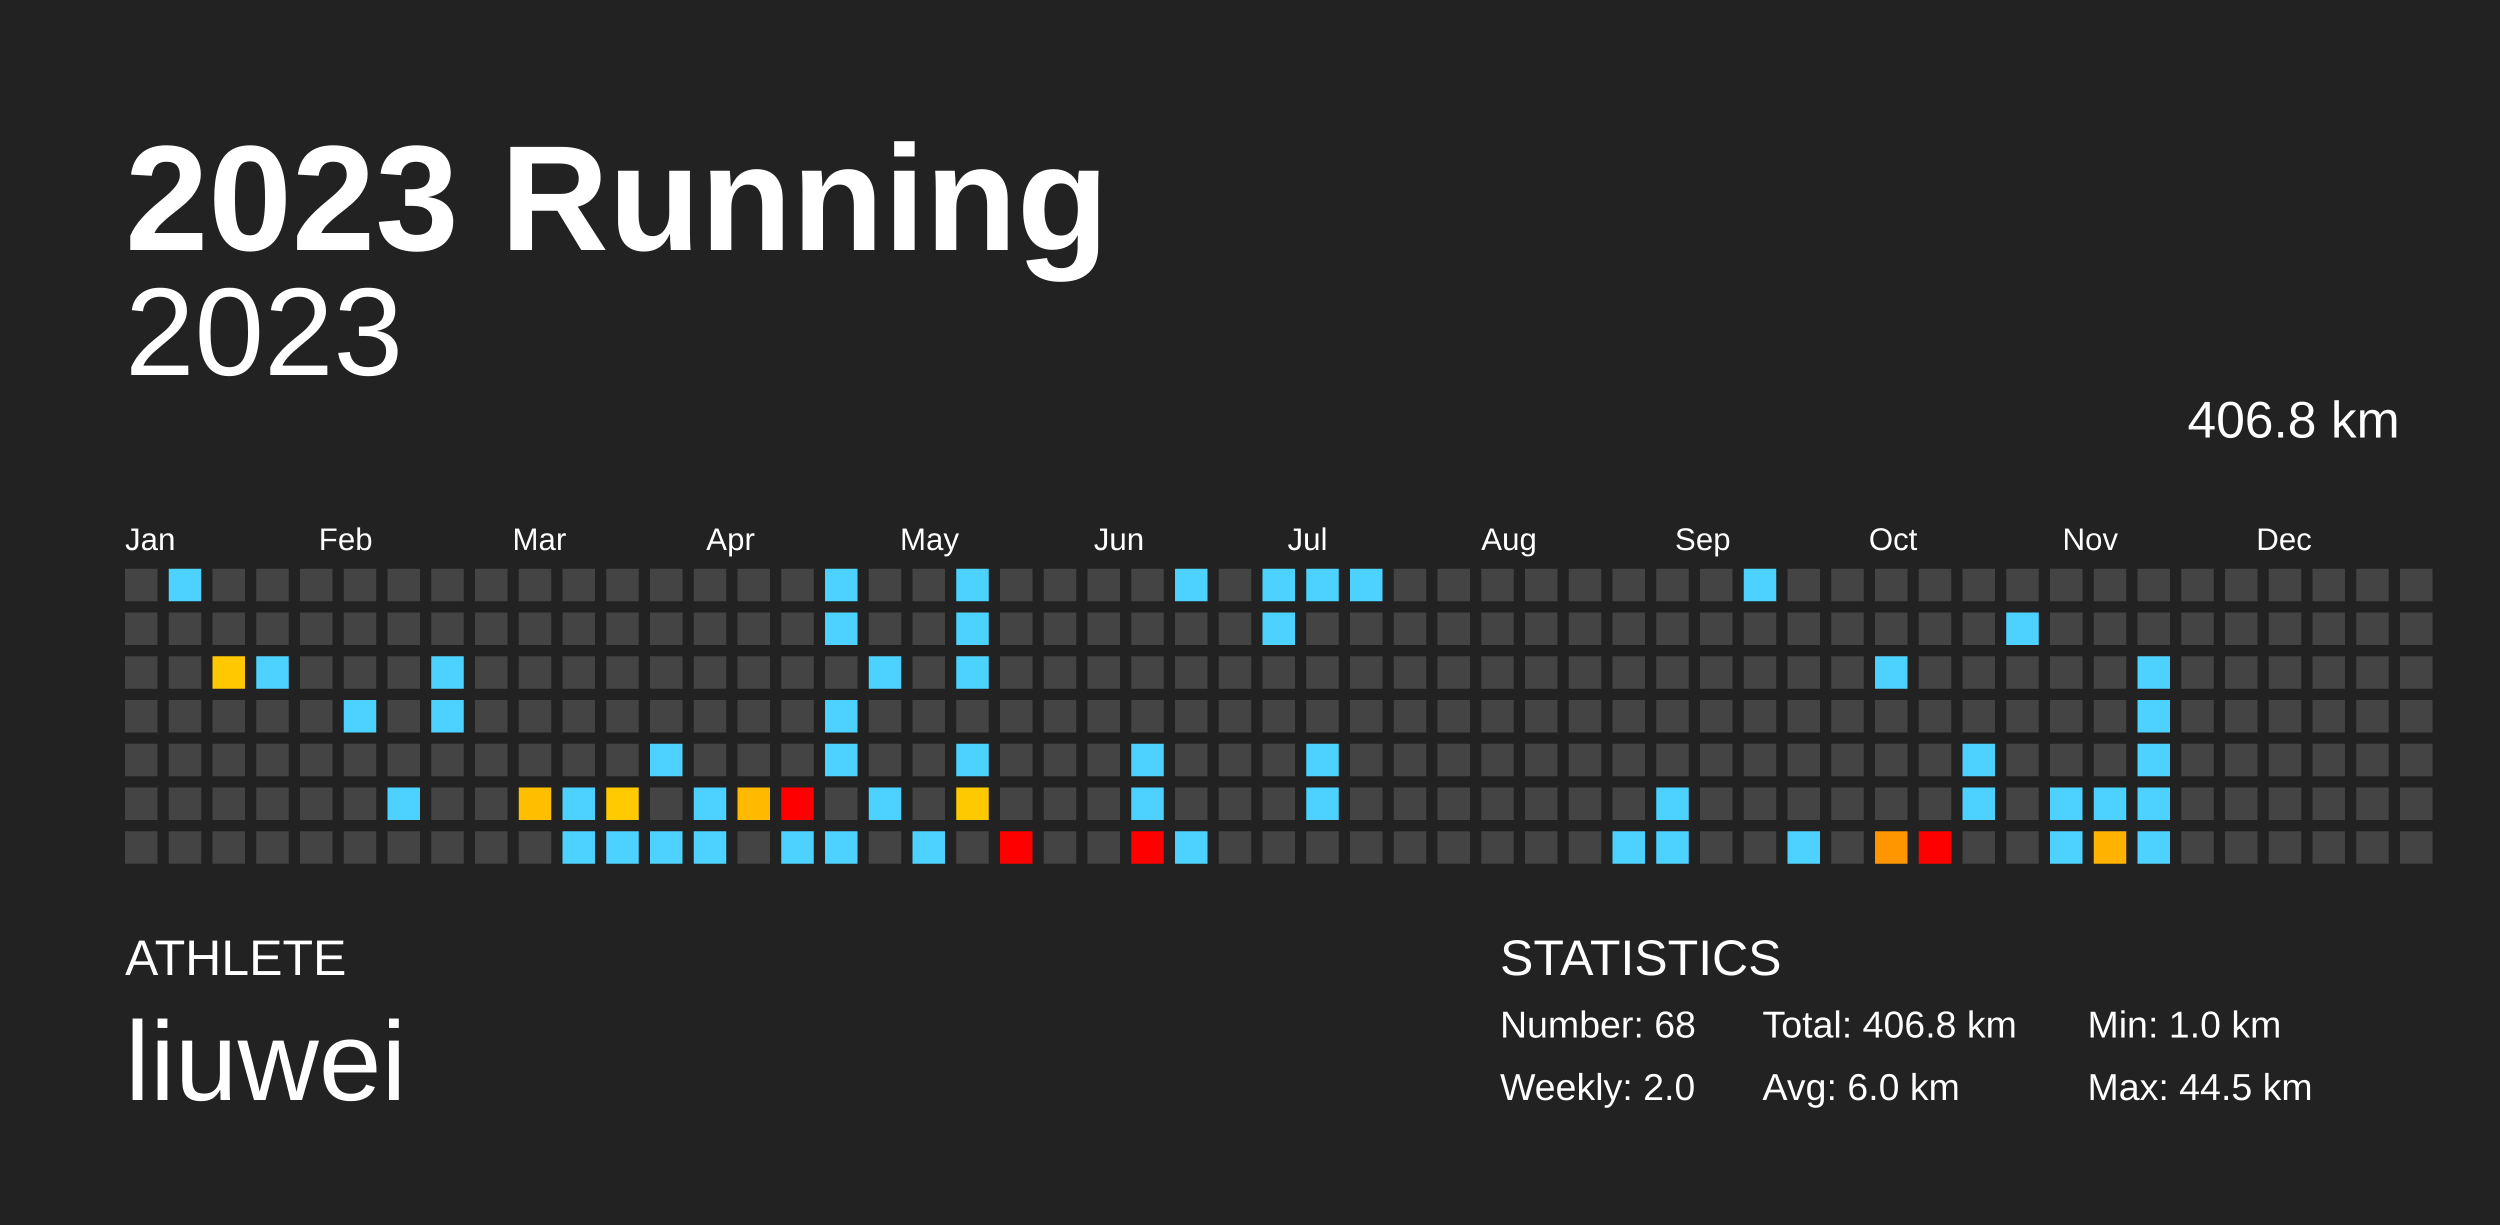
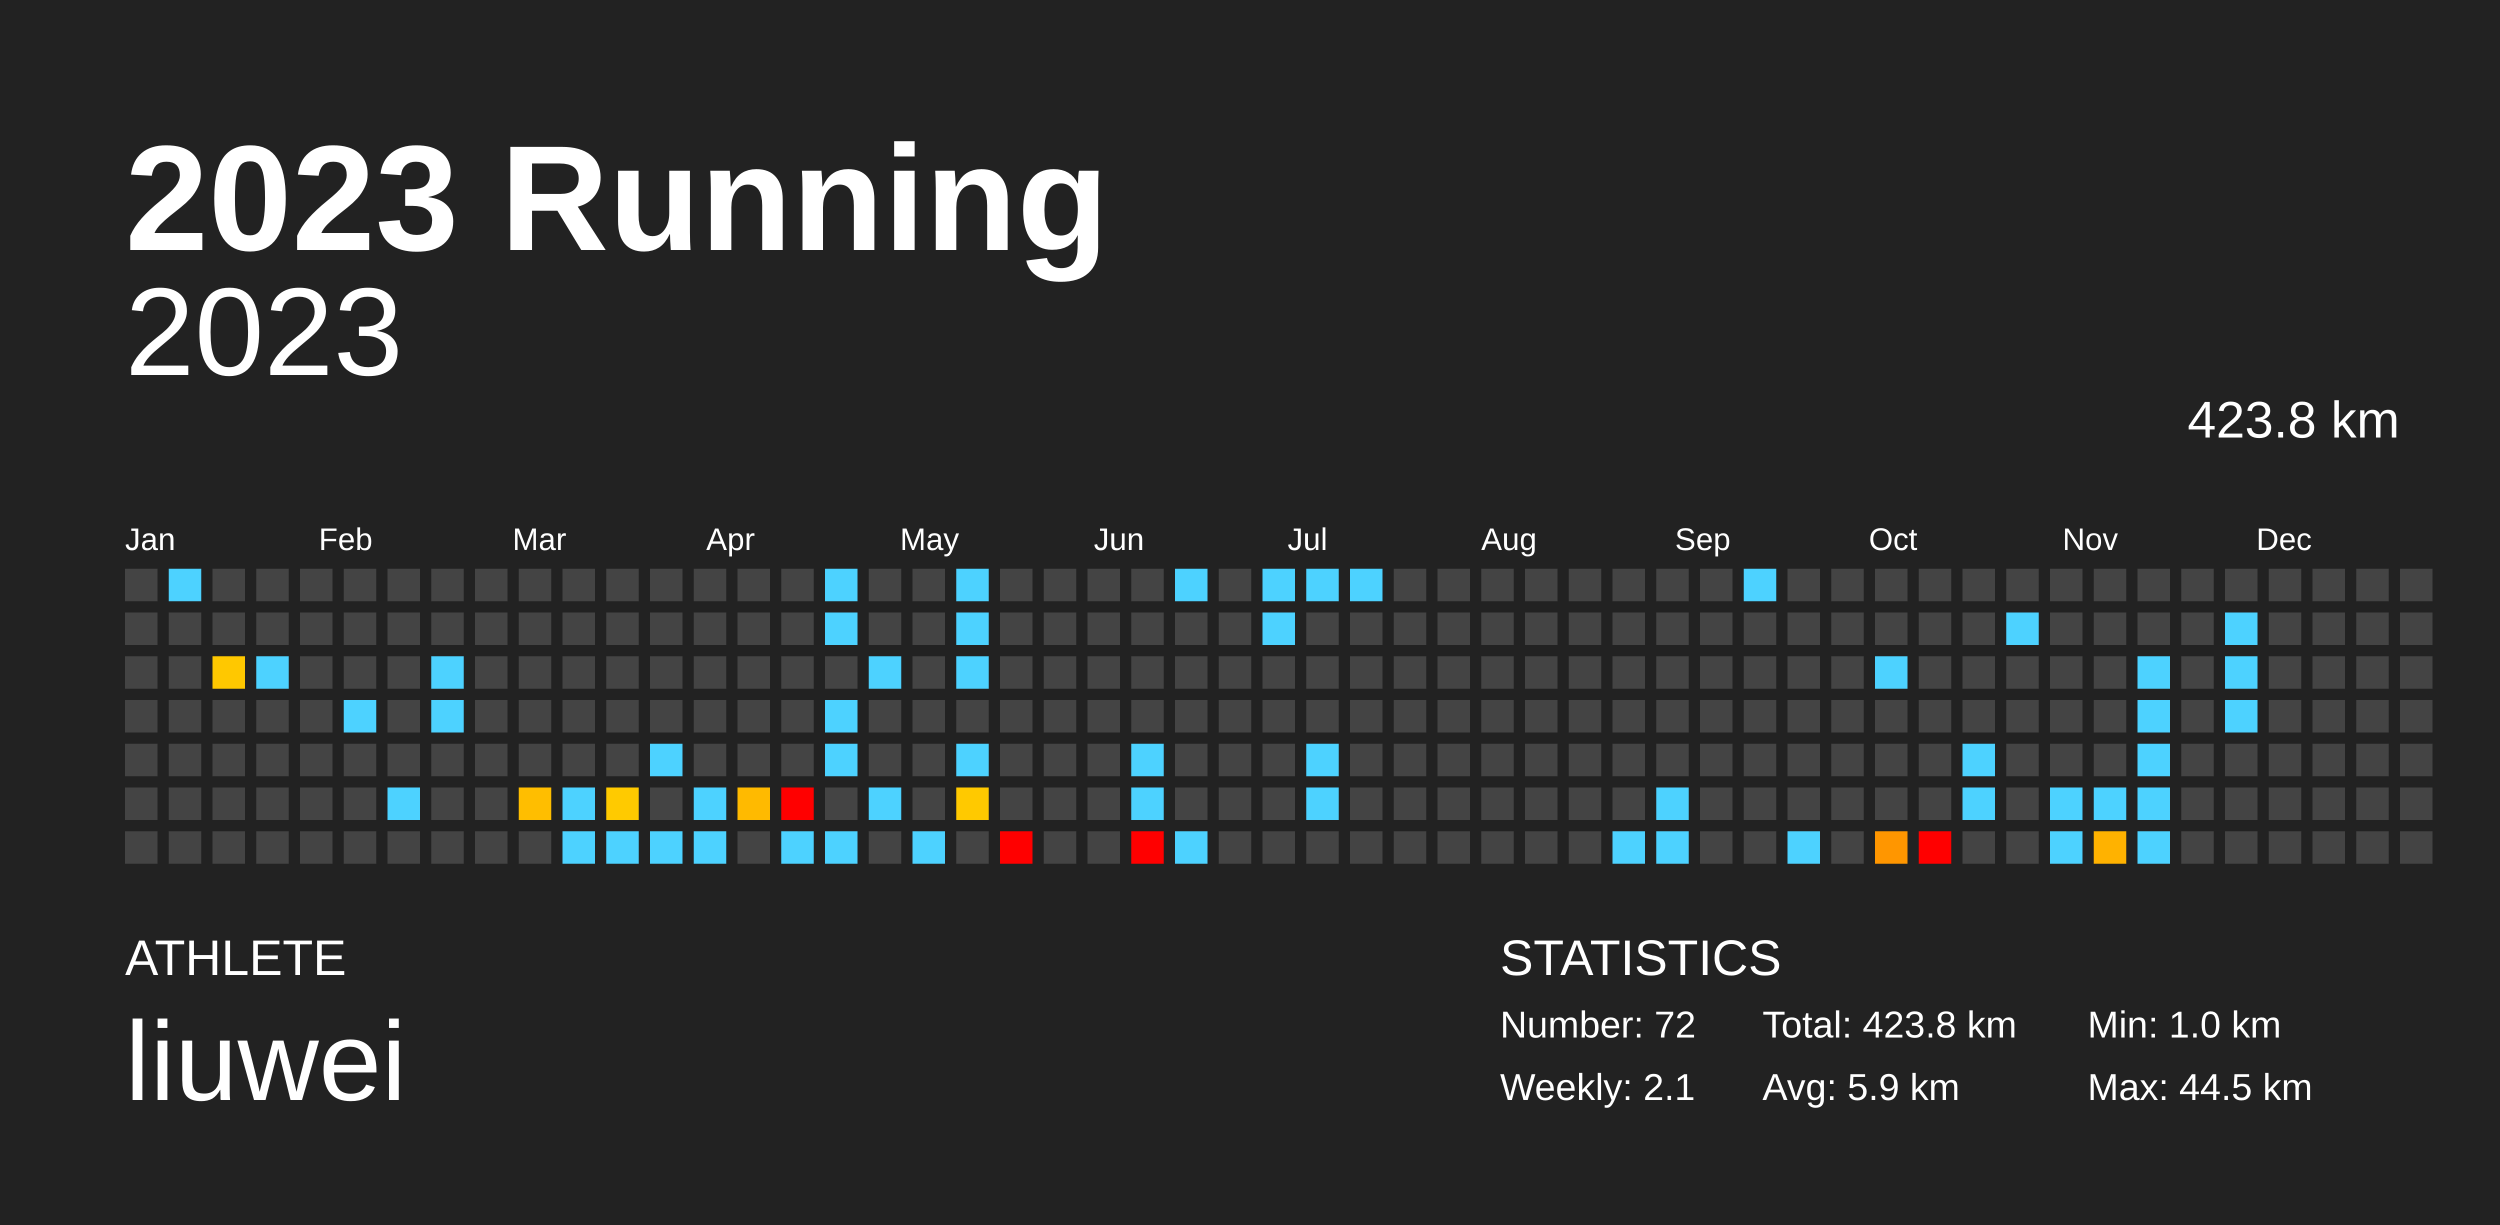
<svg xmlns="http://www.w3.org/2000/svg" baseProfile="full" height="98mm" version="1.1" viewBox="0,0,200,98" width="200mm">
  <defs />
  <rect fill="#222222" height="98" width="200" x="0" y="0" />
  <text fill="#FFFFFF" style="font-size:12px; font-family:Arial; font-weight:bold;" x="10" y="20">2023 Running</text>
  <text fill="#FFFFFF" style="font-size:4px; font-family:Arial" x="10" y="78">ATHLETE</text>
  <text fill="#FFFFFF" style="font-size:9px; font-family:Arial" x="10" y="88">liuwei</text>
  <text fill="#FFFFFF" style="font-size:4px; font-family:Arial" x="120" y="78">STATISTICS</text>
-   <text fill="#FFFFFF" style="font-size:3px; font-family:Arial" x="120" y="83">Number: 68</text>
-   <text fill="#FFFFFF" style="font-size:3px; font-family:Arial" x="120" y="88">Weekly: 2.0</text>
-   <text fill="#FFFFFF" style="font-size:3px; font-family:Arial" x="141" y="83">Total: 406.8 km</text>
-   <text fill="#FFFFFF" style="font-size:3px; font-family:Arial" x="141" y="88">Avg: 6.0 km</text>
+   <text fill="#FFFFFF" style="font-size:3px; font-family:Arial" x="120" y="83">Number: 72</text>
+   <text fill="#FFFFFF" style="font-size:3px; font-family:Arial" x="120" y="88">Weekly: 2.1</text>
+   <text fill="#FFFFFF" style="font-size:3px; font-family:Arial" x="141" y="83">Total: 423.8 km</text>
+   <text fill="#FFFFFF" style="font-size:3px; font-family:Arial" x="141" y="88">Avg: 5.9 km</text>
  <text fill="#FFFFFF" style="font-size:3px; font-family:Arial" x="167" y="83">Min: 1.0 km</text>
  <text fill="#FFFFFF" style="font-size:3px; font-family:Arial" x="167" y="88">Max: 44.5 km</text>
  <text alignment-baseline="hanging" fill="#FFFFFF" style="font-size:10.0px; font-family:Arial;" x="10" y="30">2023</text>
-   <text alignment-baseline="hanging" fill="#FFFFFF" style="font-size:4.125px; font-family:Arial;" x="175" y="35">406.8 km</text>
+   <text alignment-baseline="hanging" fill="#FFFFFF" style="font-size:4.125px; font-family:Arial;" x="175" y="35">423.8 km</text>
  <text fill="#FFFFFF" style="font-size:2.5px; font-family:Arial" x="10.0" y="44">Jan</text>
  <text fill="#FFFFFF" style="font-size:2.5px; font-family:Arial" x="25.5" y="44">Feb</text>
  <text fill="#FFFFFF" style="font-size:2.5px; font-family:Arial" x="41.0" y="44">Mar</text>
  <text fill="#FFFFFF" style="font-size:2.5px; font-family:Arial" x="56.5" y="44">Apr</text>
  <text fill="#FFFFFF" style="font-size:2.5px; font-family:Arial" x="72.0" y="44">May</text>
  <text fill="#FFFFFF" style="font-size:2.5px; font-family:Arial" x="87.5" y="44">Jun</text>
  <text fill="#FFFFFF" style="font-size:2.5px; font-family:Arial" x="103.0" y="44">Jul</text>
  <text fill="#FFFFFF" style="font-size:2.5px; font-family:Arial" x="118.5" y="44">Aug</text>
  <text fill="#FFFFFF" style="font-size:2.5px; font-family:Arial" x="134.0" y="44">Sep</text>
  <text fill="#FFFFFF" style="font-size:2.5px; font-family:Arial" x="149.5" y="44">Oct</text>
  <text fill="#FFFFFF" style="font-size:2.5px; font-family:Arial" x="165.0" y="44">Nov</text>
  <text fill="#FFFFFF" style="font-size:2.5px; font-family:Arial" x="180.5" y="44">Dec</text>
  <rect fill="#444444" height="2.6" width="2.6" x="10.0" y="45.5" />
  <rect fill="#444444" height="2.6" width="2.6" x="10.0" y="49.0" />
  <rect fill="#444444" height="2.6" width="2.6" x="10.0" y="52.5" />
  <rect fill="#444444" height="2.6" width="2.6" x="10.0" y="56.0" />
  <rect fill="#444444" height="2.6" width="2.6" x="10.0" y="59.5" />
  <rect fill="#444444" height="2.6" width="2.6" x="10.0" y="63.0" />
  <rect fill="#444444" height="2.6" width="2.6" x="10.0" y="66.5" />
  <rect fill="#4dd2ff" height="2.6" width="2.6" x="13.5" y="45.5" />
  <rect fill="#444444" height="2.6" width="2.6" x="13.5" y="49.0" />
  <rect fill="#444444" height="2.6" width="2.6" x="13.5" y="52.5" />
  <rect fill="#444444" height="2.6" width="2.6" x="13.5" y="56.0" />
  <rect fill="#444444" height="2.6" width="2.6" x="13.5" y="59.5" />
  <rect fill="#444444" height="2.6" width="2.6" x="13.5" y="63.0" />
  <rect fill="#444444" height="2.6" width="2.6" x="13.5" y="66.5" />
  <rect fill="#444444" height="2.6" width="2.6" x="17.0" y="45.5" />
  <rect fill="#444444" height="2.6" width="2.6" x="17.0" y="49.0" />
  <rect fill="#ffc800" height="2.6" width="2.6" x="17.0" y="52.5" />
  <rect fill="#444444" height="2.6" width="2.6" x="17.0" y="56.0" />
  <rect fill="#444444" height="2.6" width="2.6" x="17.0" y="59.5" />
  <rect fill="#444444" height="2.6" width="2.6" x="17.0" y="63.0" />
  <rect fill="#444444" height="2.6" width="2.6" x="17.0" y="66.5" />
  <rect fill="#444444" height="2.6" width="2.6" x="20.5" y="45.5" />
  <rect fill="#444444" height="2.6" width="2.6" x="20.5" y="49.0" />
  <rect fill="#4dd2ff" height="2.6" width="2.6" x="20.5" y="52.5" />
  <rect fill="#444444" height="2.6" width="2.6" x="20.5" y="56.0" />
  <rect fill="#444444" height="2.6" width="2.6" x="20.5" y="59.5" />
  <rect fill="#444444" height="2.6" width="2.6" x="20.5" y="63.0" />
  <rect fill="#444444" height="2.6" width="2.6" x="20.5" y="66.5" />
  <rect fill="#444444" height="2.6" width="2.6" x="24.0" y="45.5" />
  <rect fill="#444444" height="2.6" width="2.6" x="24.0" y="49.0" />
  <rect fill="#444444" height="2.6" width="2.6" x="24.0" y="52.5" />
  <rect fill="#444444" height="2.6" width="2.6" x="24.0" y="56.0" />
  <rect fill="#444444" height="2.6" width="2.6" x="24.0" y="59.5" />
  <rect fill="#444444" height="2.6" width="2.6" x="24.0" y="63.0" />
  <rect fill="#444444" height="2.6" width="2.6" x="24.0" y="66.5" />
  <rect fill="#444444" height="2.6" width="2.6" x="27.5" y="45.5" />
  <rect fill="#444444" height="2.6" width="2.6" x="27.5" y="49.0" />
  <rect fill="#444444" height="2.6" width="2.6" x="27.5" y="52.5" />
  <rect fill="#4dd2ff" height="2.6" width="2.6" x="27.5" y="56.0" />
  <rect fill="#444444" height="2.6" width="2.6" x="27.5" y="59.5" />
  <rect fill="#444444" height="2.6" width="2.6" x="27.5" y="63.0" />
  <rect fill="#444444" height="2.6" width="2.6" x="27.5" y="66.5" />
  <rect fill="#444444" height="2.6" width="2.6" x="31.0" y="45.5" />
  <rect fill="#444444" height="2.6" width="2.6" x="31.0" y="49.0" />
  <rect fill="#444444" height="2.6" width="2.6" x="31.0" y="52.5" />
  <rect fill="#444444" height="2.6" width="2.6" x="31.0" y="56.0" />
  <rect fill="#444444" height="2.6" width="2.6" x="31.0" y="59.5" />
  <rect fill="#4dd2ff" height="2.6" width="2.6" x="31.0" y="63.0" />
  <rect fill="#444444" height="2.6" width="2.6" x="31.0" y="66.5" />
  <rect fill="#444444" height="2.6" width="2.6" x="34.5" y="45.5" />
  <rect fill="#444444" height="2.6" width="2.6" x="34.5" y="49.0" />
  <rect fill="#4dd2ff" height="2.6" width="2.6" x="34.5" y="52.5" />
  <rect fill="#4dd2ff" height="2.6" width="2.6" x="34.5" y="56.0" />
  <rect fill="#444444" height="2.6" width="2.6" x="34.5" y="59.5" />
  <rect fill="#444444" height="2.6" width="2.6" x="34.5" y="63.0" />
  <rect fill="#444444" height="2.6" width="2.6" x="34.5" y="66.5" />
  <rect fill="#444444" height="2.6" width="2.6" x="38.0" y="45.5" />
  <rect fill="#444444" height="2.6" width="2.6" x="38.0" y="49.0" />
  <rect fill="#444444" height="2.6" width="2.6" x="38.0" y="52.5" />
  <rect fill="#444444" height="2.6" width="2.6" x="38.0" y="56.0" />
  <rect fill="#444444" height="2.6" width="2.6" x="38.0" y="59.5" />
  <rect fill="#444444" height="2.6" width="2.6" x="38.0" y="63.0" />
  <rect fill="#444444" height="2.6" width="2.6" x="38.0" y="66.5" />
  <rect fill="#444444" height="2.6" width="2.6" x="41.5" y="45.5" />
  <rect fill="#444444" height="2.6" width="2.6" x="41.5" y="49.0" />
  <rect fill="#444444" height="2.6" width="2.6" x="41.5" y="52.5" />
  <rect fill="#444444" height="2.6" width="2.6" x="41.5" y="56.0" />
  <rect fill="#444444" height="2.6" width="2.6" x="41.5" y="59.5" />
  <rect fill="#ffbe00" height="2.6" width="2.6" x="41.5" y="63.0" />
  <rect fill="#444444" height="2.6" width="2.6" x="41.5" y="66.5" />
  <rect fill="#444444" height="2.6" width="2.6" x="45.0" y="45.5" />
  <rect fill="#444444" height="2.6" width="2.6" x="45.0" y="49.0" />
  <rect fill="#444444" height="2.6" width="2.6" x="45.0" y="52.5" />
  <rect fill="#444444" height="2.6" width="2.6" x="45.0" y="56.0" />
  <rect fill="#444444" height="2.6" width="2.6" x="45.0" y="59.5" />
  <rect fill="#4dd2ff" height="2.6" width="2.6" x="45.0" y="63.0" />
  <rect fill="#4dd2ff" height="2.6" width="2.6" x="45.0" y="66.5" />
  <rect fill="#444444" height="2.6" width="2.6" x="48.5" y="45.5" />
  <rect fill="#444444" height="2.6" width="2.6" x="48.5" y="49.0" />
  <rect fill="#444444" height="2.6" width="2.6" x="48.5" y="52.5" />
  <rect fill="#444444" height="2.6" width="2.6" x="48.5" y="56.0" />
  <rect fill="#444444" height="2.6" width="2.6" x="48.5" y="59.5" />
  <rect fill="#ffca00" height="2.6" width="2.6" x="48.5" y="63.0" />
  <rect fill="#4dd2ff" height="2.6" width="2.6" x="48.5" y="66.5" />
  <rect fill="#444444" height="2.6" width="2.6" x="52.0" y="45.5" />
  <rect fill="#444444" height="2.6" width="2.6" x="52.0" y="49.0" />
  <rect fill="#444444" height="2.6" width="2.6" x="52.0" y="52.5" />
  <rect fill="#444444" height="2.6" width="2.6" x="52.0" y="56.0" />
  <rect fill="#4dd2ff" height="2.6" width="2.6" x="52.0" y="59.5" />
  <rect fill="#444444" height="2.6" width="2.6" x="52.0" y="63.0" />
  <rect fill="#4dd2ff" height="2.6" width="2.6" x="52.0" y="66.5" />
  <rect fill="#444444" height="2.6" width="2.6" x="55.5" y="45.5" />
  <rect fill="#444444" height="2.6" width="2.6" x="55.5" y="49.0" />
  <rect fill="#444444" height="2.6" width="2.6" x="55.5" y="52.5" />
  <rect fill="#444444" height="2.6" width="2.6" x="55.5" y="56.0" />
  <rect fill="#444444" height="2.6" width="2.6" x="55.5" y="59.5" />
  <rect fill="#4dd2ff" height="2.6" width="2.6" x="55.5" y="63.0" />
  <rect fill="#4dd2ff" height="2.6" width="2.6" x="55.5" y="66.5" />
  <rect fill="#444444" height="2.6" width="2.6" x="59.0" y="45.5" />
  <rect fill="#444444" height="2.6" width="2.6" x="59.0" y="49.0" />
  <rect fill="#444444" height="2.6" width="2.6" x="59.0" y="52.5" />
  <rect fill="#444444" height="2.6" width="2.6" x="59.0" y="56.0" />
  <rect fill="#444444" height="2.6" width="2.6" x="59.0" y="59.5" />
  <rect fill="#ffba00" height="2.6" width="2.6" x="59.0" y="63.0" />
  <rect fill="#444444" height="2.6" width="2.6" x="59.0" y="66.5" />
  <rect fill="#444444" height="2.6" width="2.6" x="62.5" y="45.5" />
  <rect fill="#444444" height="2.6" width="2.6" x="62.5" y="49.0" />
  <rect fill="#444444" height="2.6" width="2.6" x="62.5" y="52.5" />
  <rect fill="#444444" height="2.6" width="2.6" x="62.5" y="56.0" />
  <rect fill="#444444" height="2.6" width="2.6" x="62.5" y="59.5" />
  <rect fill="red" height="2.6" width="2.6" x="62.5" y="63.0" />
  <rect fill="#4dd2ff" height="2.6" width="2.6" x="62.5" y="66.5" />
  <rect fill="#4dd2ff" height="2.6" width="2.6" x="66.0" y="45.5" />
  <rect fill="#4dd2ff" height="2.6" width="2.6" x="66.0" y="49.0" />
  <rect fill="#444444" height="2.6" width="2.6" x="66.0" y="52.5" />
  <rect fill="#4dd2ff" height="2.6" width="2.6" x="66.0" y="56.0" />
  <rect fill="#4dd2ff" height="2.6" width="2.6" x="66.0" y="59.5" />
  <rect fill="#444444" height="2.6" width="2.6" x="66.0" y="63.0" />
  <rect fill="#4dd2ff" height="2.6" width="2.6" x="66.0" y="66.5" />
  <rect fill="#444444" height="2.6" width="2.6" x="69.5" y="45.5" />
  <rect fill="#444444" height="2.6" width="2.6" x="69.5" y="49.0" />
  <rect fill="#4dd2ff" height="2.6" width="2.6" x="69.5" y="52.5" />
  <rect fill="#444444" height="2.6" width="2.6" x="69.5" y="56.0" />
  <rect fill="#444444" height="2.6" width="2.6" x="69.5" y="59.5" />
  <rect fill="#4dd2ff" height="2.6" width="2.6" x="69.5" y="63.0" />
  <rect fill="#444444" height="2.6" width="2.6" x="69.5" y="66.5" />
  <rect fill="#444444" height="2.6" width="2.6" x="73.0" y="45.5" />
  <rect fill="#444444" height="2.6" width="2.6" x="73.0" y="49.0" />
  <rect fill="#444444" height="2.6" width="2.6" x="73.0" y="52.5" />
  <rect fill="#444444" height="2.6" width="2.6" x="73.0" y="56.0" />
  <rect fill="#444444" height="2.6" width="2.6" x="73.0" y="59.5" />
  <rect fill="#444444" height="2.6" width="2.6" x="73.0" y="63.0" />
  <rect fill="#4dd2ff" height="2.6" width="2.6" x="73.0" y="66.5" />
  <rect fill="#4dd2ff" height="2.6" width="2.6" x="76.5" y="45.5" />
  <rect fill="#4dd2ff" height="2.6" width="2.6" x="76.5" y="49.0" />
  <rect fill="#4dd2ff" height="2.6" width="2.6" x="76.5" y="52.5" />
  <rect fill="#444444" height="2.6" width="2.6" x="76.5" y="56.0" />
  <rect fill="#4dd2ff" height="2.6" width="2.6" x="76.5" y="59.5" />
  <rect fill="#ffc900" height="2.6" width="2.6" x="76.5" y="63.0" />
  <rect fill="#444444" height="2.6" width="2.6" x="76.5" y="66.5" />
  <rect fill="#444444" height="2.6" width="2.6" x="80.0" y="45.5" />
  <rect fill="#444444" height="2.6" width="2.6" x="80.0" y="49.0" />
  <rect fill="#444444" height="2.6" width="2.6" x="80.0" y="52.5" />
  <rect fill="#444444" height="2.6" width="2.6" x="80.0" y="56.0" />
  <rect fill="#444444" height="2.6" width="2.6" x="80.0" y="59.5" />
  <rect fill="#444444" height="2.6" width="2.6" x="80.0" y="63.0" />
  <rect fill="red" height="2.6" width="2.6" x="80.0" y="66.5" />
  <rect fill="#444444" height="2.6" width="2.6" x="83.5" y="45.5" />
  <rect fill="#444444" height="2.6" width="2.6" x="83.5" y="49.0" />
  <rect fill="#444444" height="2.6" width="2.6" x="83.5" y="52.5" />
  <rect fill="#444444" height="2.6" width="2.6" x="83.5" y="56.0" />
  <rect fill="#444444" height="2.6" width="2.6" x="83.5" y="59.5" />
  <rect fill="#444444" height="2.6" width="2.6" x="83.5" y="63.0" />
  <rect fill="#444444" height="2.6" width="2.6" x="83.5" y="66.5" />
  <rect fill="#444444" height="2.6" width="2.6" x="87.0" y="45.5" />
  <rect fill="#444444" height="2.6" width="2.6" x="87.0" y="49.0" />
  <rect fill="#444444" height="2.6" width="2.6" x="87.0" y="52.5" />
  <rect fill="#444444" height="2.6" width="2.6" x="87.0" y="56.0" />
  <rect fill="#444444" height="2.6" width="2.6" x="87.0" y="59.5" />
  <rect fill="#444444" height="2.6" width="2.6" x="87.0" y="63.0" />
  <rect fill="#444444" height="2.6" width="2.6" x="87.0" y="66.5" />
  <rect fill="#444444" height="2.6" width="2.6" x="90.5" y="45.5" />
  <rect fill="#444444" height="2.6" width="2.6" x="90.5" y="49.0" />
  <rect fill="#444444" height="2.6" width="2.6" x="90.5" y="52.5" />
  <rect fill="#444444" height="2.6" width="2.6" x="90.5" y="56.0" />
  <rect fill="#4dd2ff" height="2.6" width="2.6" x="90.5" y="59.5" />
  <rect fill="#4dd2ff" height="2.6" width="2.6" x="90.5" y="63.0" />
  <rect fill="red" height="2.6" width="2.6" x="90.5" y="66.5" />
  <rect fill="#4dd2ff" height="2.6" width="2.6" x="94.0" y="45.5" />
  <rect fill="#444444" height="2.6" width="2.6" x="94.0" y="49.0" />
  <rect fill="#444444" height="2.6" width="2.6" x="94.0" y="52.5" />
  <rect fill="#444444" height="2.6" width="2.6" x="94.0" y="56.0" />
  <rect fill="#444444" height="2.6" width="2.6" x="94.0" y="59.5" />
  <rect fill="#444444" height="2.6" width="2.6" x="94.0" y="63.0" />
  <rect fill="#4dd2ff" height="2.6" width="2.6" x="94.0" y="66.5" />
  <rect fill="#444444" height="2.6" width="2.6" x="97.5" y="45.5" />
  <rect fill="#444444" height="2.6" width="2.6" x="97.5" y="49.0" />
  <rect fill="#444444" height="2.6" width="2.6" x="97.5" y="52.5" />
  <rect fill="#444444" height="2.6" width="2.6" x="97.5" y="56.0" />
  <rect fill="#444444" height="2.6" width="2.6" x="97.5" y="59.5" />
  <rect fill="#444444" height="2.6" width="2.6" x="97.5" y="63.0" />
  <rect fill="#444444" height="2.6" width="2.6" x="97.5" y="66.5" />
  <rect fill="#4dd2ff" height="2.6" width="2.6" x="101.0" y="45.5" />
  <rect fill="#4dd2ff" height="2.6" width="2.6" x="101.0" y="49.0" />
  <rect fill="#444444" height="2.6" width="2.6" x="101.0" y="52.5" />
  <rect fill="#444444" height="2.6" width="2.6" x="101.0" y="56.0" />
  <rect fill="#444444" height="2.6" width="2.6" x="101.0" y="59.5" />
  <rect fill="#444444" height="2.6" width="2.6" x="101.0" y="63.0" />
  <rect fill="#444444" height="2.6" width="2.6" x="101.0" y="66.5" />
  <rect fill="#4dd2ff" height="2.6" width="2.6" x="104.5" y="45.5" />
  <rect fill="#444444" height="2.6" width="2.6" x="104.5" y="49.0" />
  <rect fill="#444444" height="2.6" width="2.6" x="104.5" y="52.5" />
  <rect fill="#444444" height="2.6" width="2.6" x="104.5" y="56.0" />
  <rect fill="#4dd2ff" height="2.6" width="2.6" x="104.5" y="59.5" />
  <rect fill="#4dd2ff" height="2.6" width="2.6" x="104.5" y="63.0" />
  <rect fill="#444444" height="2.6" width="2.6" x="104.5" y="66.5" />
  <rect fill="#4dd2ff" height="2.6" width="2.6" x="108.0" y="45.5" />
  <rect fill="#444444" height="2.6" width="2.6" x="108.0" y="49.0" />
  <rect fill="#444444" height="2.6" width="2.6" x="108.0" y="52.5" />
  <rect fill="#444444" height="2.6" width="2.6" x="108.0" y="56.0" />
  <rect fill="#444444" height="2.6" width="2.6" x="108.0" y="59.5" />
  <rect fill="#444444" height="2.6" width="2.6" x="108.0" y="63.0" />
  <rect fill="#444444" height="2.6" width="2.6" x="108.0" y="66.5" />
  <rect fill="#444444" height="2.6" width="2.6" x="111.5" y="45.5" />
  <rect fill="#444444" height="2.6" width="2.6" x="111.5" y="49.0" />
  <rect fill="#444444" height="2.6" width="2.6" x="111.5" y="52.5" />
  <rect fill="#444444" height="2.6" width="2.6" x="111.5" y="56.0" />
  <rect fill="#444444" height="2.6" width="2.6" x="111.5" y="59.5" />
  <rect fill="#444444" height="2.6" width="2.6" x="111.5" y="63.0" />
  <rect fill="#444444" height="2.6" width="2.6" x="111.5" y="66.5" />
  <rect fill="#444444" height="2.6" width="2.6" x="115.0" y="45.5" />
  <rect fill="#444444" height="2.6" width="2.6" x="115.0" y="49.0" />
  <rect fill="#444444" height="2.6" width="2.6" x="115.0" y="52.5" />
  <rect fill="#444444" height="2.6" width="2.6" x="115.0" y="56.0" />
  <rect fill="#444444" height="2.6" width="2.6" x="115.0" y="59.5" />
  <rect fill="#444444" height="2.6" width="2.6" x="115.0" y="63.0" />
  <rect fill="#444444" height="2.6" width="2.6" x="115.0" y="66.5" />
  <rect fill="#444444" height="2.6" width="2.6" x="118.5" y="45.5" />
  <rect fill="#444444" height="2.6" width="2.6" x="118.5" y="49.0" />
  <rect fill="#444444" height="2.6" width="2.6" x="118.5" y="52.5" />
  <rect fill="#444444" height="2.6" width="2.6" x="118.5" y="56.0" />
  <rect fill="#444444" height="2.6" width="2.6" x="118.5" y="59.5" />
  <rect fill="#444444" height="2.6" width="2.6" x="118.5" y="63.0" />
  <rect fill="#444444" height="2.6" width="2.6" x="118.5" y="66.5" />
  <rect fill="#444444" height="2.6" width="2.6" x="122.0" y="45.5" />
  <rect fill="#444444" height="2.6" width="2.6" x="122.0" y="49.0" />
  <rect fill="#444444" height="2.6" width="2.6" x="122.0" y="52.5" />
  <rect fill="#444444" height="2.6" width="2.6" x="122.0" y="56.0" />
  <rect fill="#444444" height="2.6" width="2.6" x="122.0" y="59.5" />
  <rect fill="#444444" height="2.6" width="2.6" x="122.0" y="63.0" />
  <rect fill="#444444" height="2.6" width="2.6" x="122.0" y="66.5" />
  <rect fill="#444444" height="2.6" width="2.6" x="125.5" y="45.5" />
  <rect fill="#444444" height="2.6" width="2.6" x="125.5" y="49.0" />
  <rect fill="#444444" height="2.6" width="2.6" x="125.5" y="52.5" />
  <rect fill="#444444" height="2.6" width="2.6" x="125.5" y="56.0" />
  <rect fill="#444444" height="2.6" width="2.6" x="125.5" y="59.5" />
  <rect fill="#444444" height="2.6" width="2.6" x="125.5" y="63.0" />
  <rect fill="#444444" height="2.6" width="2.6" x="125.5" y="66.5" />
  <rect fill="#444444" height="2.6" width="2.6" x="129.0" y="45.5" />
  <rect fill="#444444" height="2.6" width="2.6" x="129.0" y="49.0" />
  <rect fill="#444444" height="2.6" width="2.6" x="129.0" y="52.5" />
  <rect fill="#444444" height="2.6" width="2.6" x="129.0" y="56.0" />
  <rect fill="#444444" height="2.6" width="2.6" x="129.0" y="59.5" />
  <rect fill="#444444" height="2.6" width="2.6" x="129.0" y="63.0" />
  <rect fill="#4dd2ff" height="2.6" width="2.6" x="129.0" y="66.5" />
  <rect fill="#444444" height="2.6" width="2.6" x="132.5" y="45.5" />
  <rect fill="#444444" height="2.6" width="2.6" x="132.5" y="49.0" />
  <rect fill="#444444" height="2.6" width="2.6" x="132.5" y="52.5" />
  <rect fill="#444444" height="2.6" width="2.6" x="132.5" y="56.0" />
  <rect fill="#444444" height="2.6" width="2.6" x="132.5" y="59.5" />
  <rect fill="#4dd2ff" height="2.6" width="2.6" x="132.5" y="63.0" />
  <rect fill="#4dd2ff" height="2.6" width="2.6" x="132.5" y="66.5" />
  <rect fill="#444444" height="2.6" width="2.6" x="136.0" y="45.5" />
  <rect fill="#444444" height="2.6" width="2.6" x="136.0" y="49.0" />
  <rect fill="#444444" height="2.6" width="2.6" x="136.0" y="52.5" />
  <rect fill="#444444" height="2.6" width="2.6" x="136.0" y="56.0" />
  <rect fill="#444444" height="2.6" width="2.6" x="136.0" y="59.5" />
  <rect fill="#444444" height="2.6" width="2.6" x="136.0" y="63.0" />
  <rect fill="#444444" height="2.6" width="2.6" x="136.0" y="66.5" />
  <rect fill="#4dd2ff" height="2.6" width="2.6" x="139.5" y="45.5" />
  <rect fill="#444444" height="2.6" width="2.6" x="139.5" y="49.0" />
  <rect fill="#444444" height="2.6" width="2.6" x="139.5" y="52.5" />
  <rect fill="#444444" height="2.6" width="2.6" x="139.5" y="56.0" />
  <rect fill="#444444" height="2.6" width="2.6" x="139.5" y="59.5" />
  <rect fill="#444444" height="2.6" width="2.6" x="139.5" y="63.0" />
  <rect fill="#444444" height="2.6" width="2.6" x="139.5" y="66.5" />
  <rect fill="#444444" height="2.6" width="2.6" x="143.0" y="45.5" />
  <rect fill="#444444" height="2.6" width="2.6" x="143.0" y="49.0" />
  <rect fill="#444444" height="2.6" width="2.6" x="143.0" y="52.5" />
  <rect fill="#444444" height="2.6" width="2.6" x="143.0" y="56.0" />
  <rect fill="#444444" height="2.6" width="2.6" x="143.0" y="59.5" />
  <rect fill="#444444" height="2.6" width="2.6" x="143.0" y="63.0" />
  <rect fill="#4dd2ff" height="2.6" width="2.6" x="143.0" y="66.5" />
  <rect fill="#444444" height="2.6" width="2.6" x="146.5" y="45.5" />
  <rect fill="#444444" height="2.6" width="2.6" x="146.5" y="49.0" />
  <rect fill="#444444" height="2.6" width="2.6" x="146.5" y="52.5" />
  <rect fill="#444444" height="2.6" width="2.6" x="146.5" y="56.0" />
  <rect fill="#444444" height="2.6" width="2.6" x="146.5" y="59.5" />
  <rect fill="#444444" height="2.6" width="2.6" x="146.5" y="63.0" />
  <rect fill="#444444" height="2.6" width="2.6" x="146.5" y="66.5" />
  <rect fill="#444444" height="2.6" width="2.6" x="150.0" y="45.5" />
  <rect fill="#444444" height="2.6" width="2.6" x="150.0" y="49.0" />
  <rect fill="#4dd2ff" height="2.6" width="2.6" x="150.0" y="52.5" />
  <rect fill="#444444" height="2.6" width="2.6" x="150.0" y="56.0" />
  <rect fill="#444444" height="2.6" width="2.6" x="150.0" y="59.5" />
  <rect fill="#444444" height="2.6" width="2.6" x="150.0" y="63.0" />
  <rect fill="#ff9600" height="2.6" width="2.6" x="150.0" y="66.5" />
  <rect fill="#444444" height="2.6" width="2.6" x="153.5" y="45.5" />
  <rect fill="#444444" height="2.6" width="2.6" x="153.5" y="49.0" />
  <rect fill="#444444" height="2.6" width="2.6" x="153.5" y="52.5" />
  <rect fill="#444444" height="2.6" width="2.6" x="153.5" y="56.0" />
  <rect fill="#444444" height="2.6" width="2.6" x="153.5" y="59.5" />
  <rect fill="#444444" height="2.6" width="2.6" x="153.5" y="63.0" />
  <rect fill="red" height="2.6" width="2.6" x="153.5" y="66.5" />
  <rect fill="#444444" height="2.6" width="2.6" x="157.0" y="45.5" />
  <rect fill="#444444" height="2.6" width="2.6" x="157.0" y="49.0" />
  <rect fill="#444444" height="2.6" width="2.6" x="157.0" y="52.5" />
  <rect fill="#444444" height="2.6" width="2.6" x="157.0" y="56.0" />
  <rect fill="#4dd2ff" height="2.6" width="2.6" x="157.0" y="59.5" />
  <rect fill="#4dd2ff" height="2.6" width="2.6" x="157.0" y="63.0" />
  <rect fill="#444444" height="2.6" width="2.6" x="157.0" y="66.5" />
  <rect fill="#444444" height="2.6" width="2.6" x="160.5" y="45.5" />
  <rect fill="#4dd2ff" height="2.6" width="2.6" x="160.5" y="49.0" />
  <rect fill="#444444" height="2.6" width="2.6" x="160.5" y="52.5" />
  <rect fill="#444444" height="2.6" width="2.6" x="160.5" y="56.0" />
  <rect fill="#444444" height="2.6" width="2.6" x="160.5" y="59.5" />
  <rect fill="#444444" height="2.6" width="2.6" x="160.5" y="63.0" />
  <rect fill="#444444" height="2.6" width="2.6" x="160.5" y="66.5" />
  <rect fill="#444444" height="2.6" width="2.6" x="164.0" y="45.5" />
  <rect fill="#444444" height="2.6" width="2.6" x="164.0" y="49.0" />
  <rect fill="#444444" height="2.6" width="2.6" x="164.0" y="52.5" />
  <rect fill="#444444" height="2.6" width="2.6" x="164.0" y="56.0" />
  <rect fill="#444444" height="2.6" width="2.6" x="164.0" y="59.5" />
  <rect fill="#4dd2ff" height="2.6" width="2.6" x="164.0" y="63.0" />
  <rect fill="#4dd2ff" height="2.6" width="2.6" x="164.0" y="66.5" />
  <rect fill="#444444" height="2.6" width="2.6" x="167.5" y="45.5" />
  <rect fill="#444444" height="2.6" width="2.6" x="167.5" y="49.0" />
  <rect fill="#444444" height="2.6" width="2.6" x="167.5" y="52.5" />
  <rect fill="#444444" height="2.6" width="2.6" x="167.5" y="56.0" />
  <rect fill="#444444" height="2.6" width="2.6" x="167.5" y="59.5" />
  <rect fill="#4dd2ff" height="2.6" width="2.6" x="167.5" y="63.0" />
  <rect fill="#ffb200" height="2.6" width="2.6" x="167.5" y="66.5" />
  <rect fill="#444444" height="2.6" width="2.6" x="171.0" y="45.5" />
  <rect fill="#444444" height="2.6" width="2.6" x="171.0" y="49.0" />
  <rect fill="#4dd2ff" height="2.6" width="2.6" x="171.0" y="52.5" />
  <rect fill="#4dd2ff" height="2.6" width="2.6" x="171.0" y="56.0" />
  <rect fill="#4dd2ff" height="2.6" width="2.6" x="171.0" y="59.5" />
  <rect fill="#4dd2ff" height="2.6" width="2.6" x="171.0" y="63.0" />
  <rect fill="#4dd2ff" height="2.6" width="2.6" x="171.0" y="66.5" />
  <rect fill="#444444" height="2.6" width="2.6" x="174.5" y="45.5" />
  <rect fill="#444444" height="2.6" width="2.6" x="174.5" y="49.0" />
  <rect fill="#444444" height="2.6" width="2.6" x="174.5" y="52.5" />
  <rect fill="#444444" height="2.6" width="2.6" x="174.5" y="56.0" />
  <rect fill="#444444" height="2.6" width="2.6" x="174.5" y="59.5" />
  <rect fill="#444444" height="2.6" width="2.6" x="174.5" y="63.0" />
  <rect fill="#444444" height="2.6" width="2.6" x="174.5" y="66.5" />
  <rect fill="#444444" height="2.6" width="2.6" x="178.0" y="45.5" />
-   <rect fill="#444444" height="2.6" width="2.6" x="178.0" y="49.0" />
-   <rect fill="#444444" height="2.6" width="2.6" x="178.0" y="52.5" />
-   <rect fill="#444444" height="2.6" width="2.6" x="178.0" y="56.0" />
+   <rect fill="#4dd2ff" height="2.6" width="2.6" x="178.0" y="49.0" />
+   <rect fill="#4dd2ff" height="2.6" width="2.6" x="178.0" y="52.5" />
+   <rect fill="#4dd2ff" height="2.6" width="2.6" x="178.0" y="56.0" />
  <rect fill="#444444" height="2.6" width="2.6" x="178.0" y="59.5" />
  <rect fill="#444444" height="2.6" width="2.6" x="178.0" y="63.0" />
  <rect fill="#444444" height="2.6" width="2.6" x="178.0" y="66.5" />
  <rect fill="#444444" height="2.6" width="2.6" x="181.5" y="45.5" />
  <rect fill="#444444" height="2.6" width="2.6" x="181.5" y="49.0" />
  <rect fill="#444444" height="2.6" width="2.6" x="181.5" y="52.5" />
  <rect fill="#444444" height="2.6" width="2.6" x="181.5" y="56.0" />
  <rect fill="#444444" height="2.6" width="2.6" x="181.5" y="59.5" />
  <rect fill="#444444" height="2.6" width="2.6" x="181.5" y="63.0" />
  <rect fill="#444444" height="2.6" width="2.6" x="181.5" y="66.5" />
  <rect fill="#444444" height="2.6" width="2.6" x="185.0" y="45.5" />
  <rect fill="#444444" height="2.6" width="2.6" x="185.0" y="49.0" />
  <rect fill="#444444" height="2.6" width="2.6" x="185.0" y="52.5" />
  <rect fill="#444444" height="2.6" width="2.6" x="185.0" y="56.0" />
  <rect fill="#444444" height="2.6" width="2.6" x="185.0" y="59.5" />
  <rect fill="#444444" height="2.6" width="2.6" x="185.0" y="63.0" />
  <rect fill="#444444" height="2.6" width="2.6" x="185.0" y="66.5" />
  <rect fill="#444444" height="2.6" width="2.6" x="188.5" y="45.5" />
  <rect fill="#444444" height="2.6" width="2.6" x="188.5" y="49.0" />
  <rect fill="#444444" height="2.6" width="2.6" x="188.5" y="52.5" />
  <rect fill="#444444" height="2.6" width="2.6" x="188.5" y="56.0" />
  <rect fill="#444444" height="2.6" width="2.6" x="188.5" y="59.5" />
  <rect fill="#444444" height="2.6" width="2.6" x="188.5" y="63.0" />
  <rect fill="#444444" height="2.6" width="2.6" x="188.5" y="66.5" />
  <rect fill="#444444" height="2.6" width="2.6" x="192.0" y="45.5" />
  <rect fill="#444444" height="2.6" width="2.6" x="192.0" y="49.0" />
  <rect fill="#444444" height="2.6" width="2.6" x="192.0" y="52.5" />
  <rect fill="#444444" height="2.6" width="2.6" x="192.0" y="56.0" />
  <rect fill="#444444" height="2.6" width="2.6" x="192.0" y="59.5" />
  <rect fill="#444444" height="2.6" width="2.6" x="192.0" y="63.0" />
  <rect fill="#444444" height="2.6" width="2.6" x="192.0" y="66.5" />
</svg>
